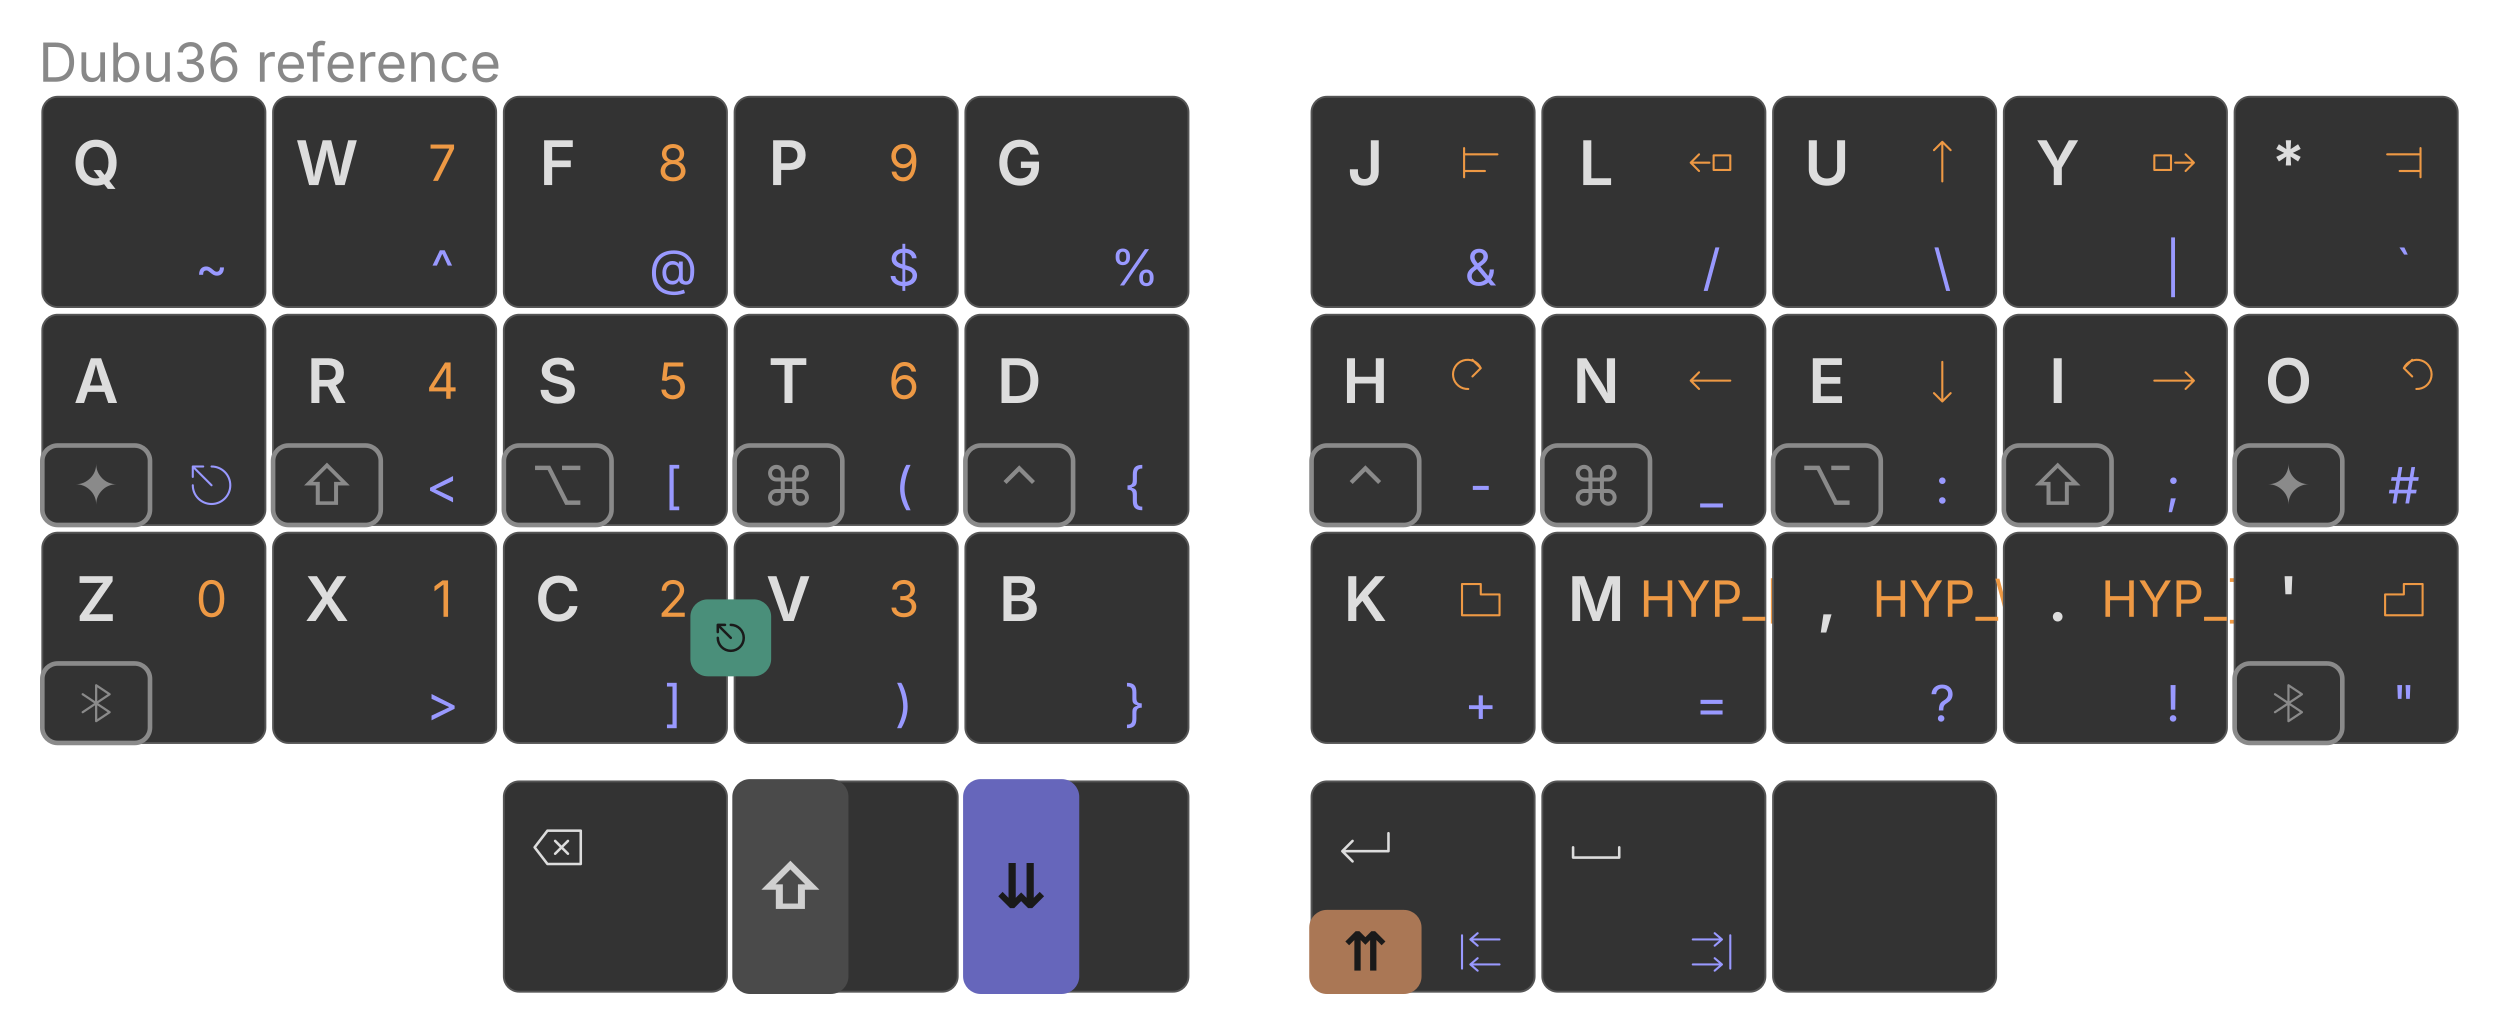
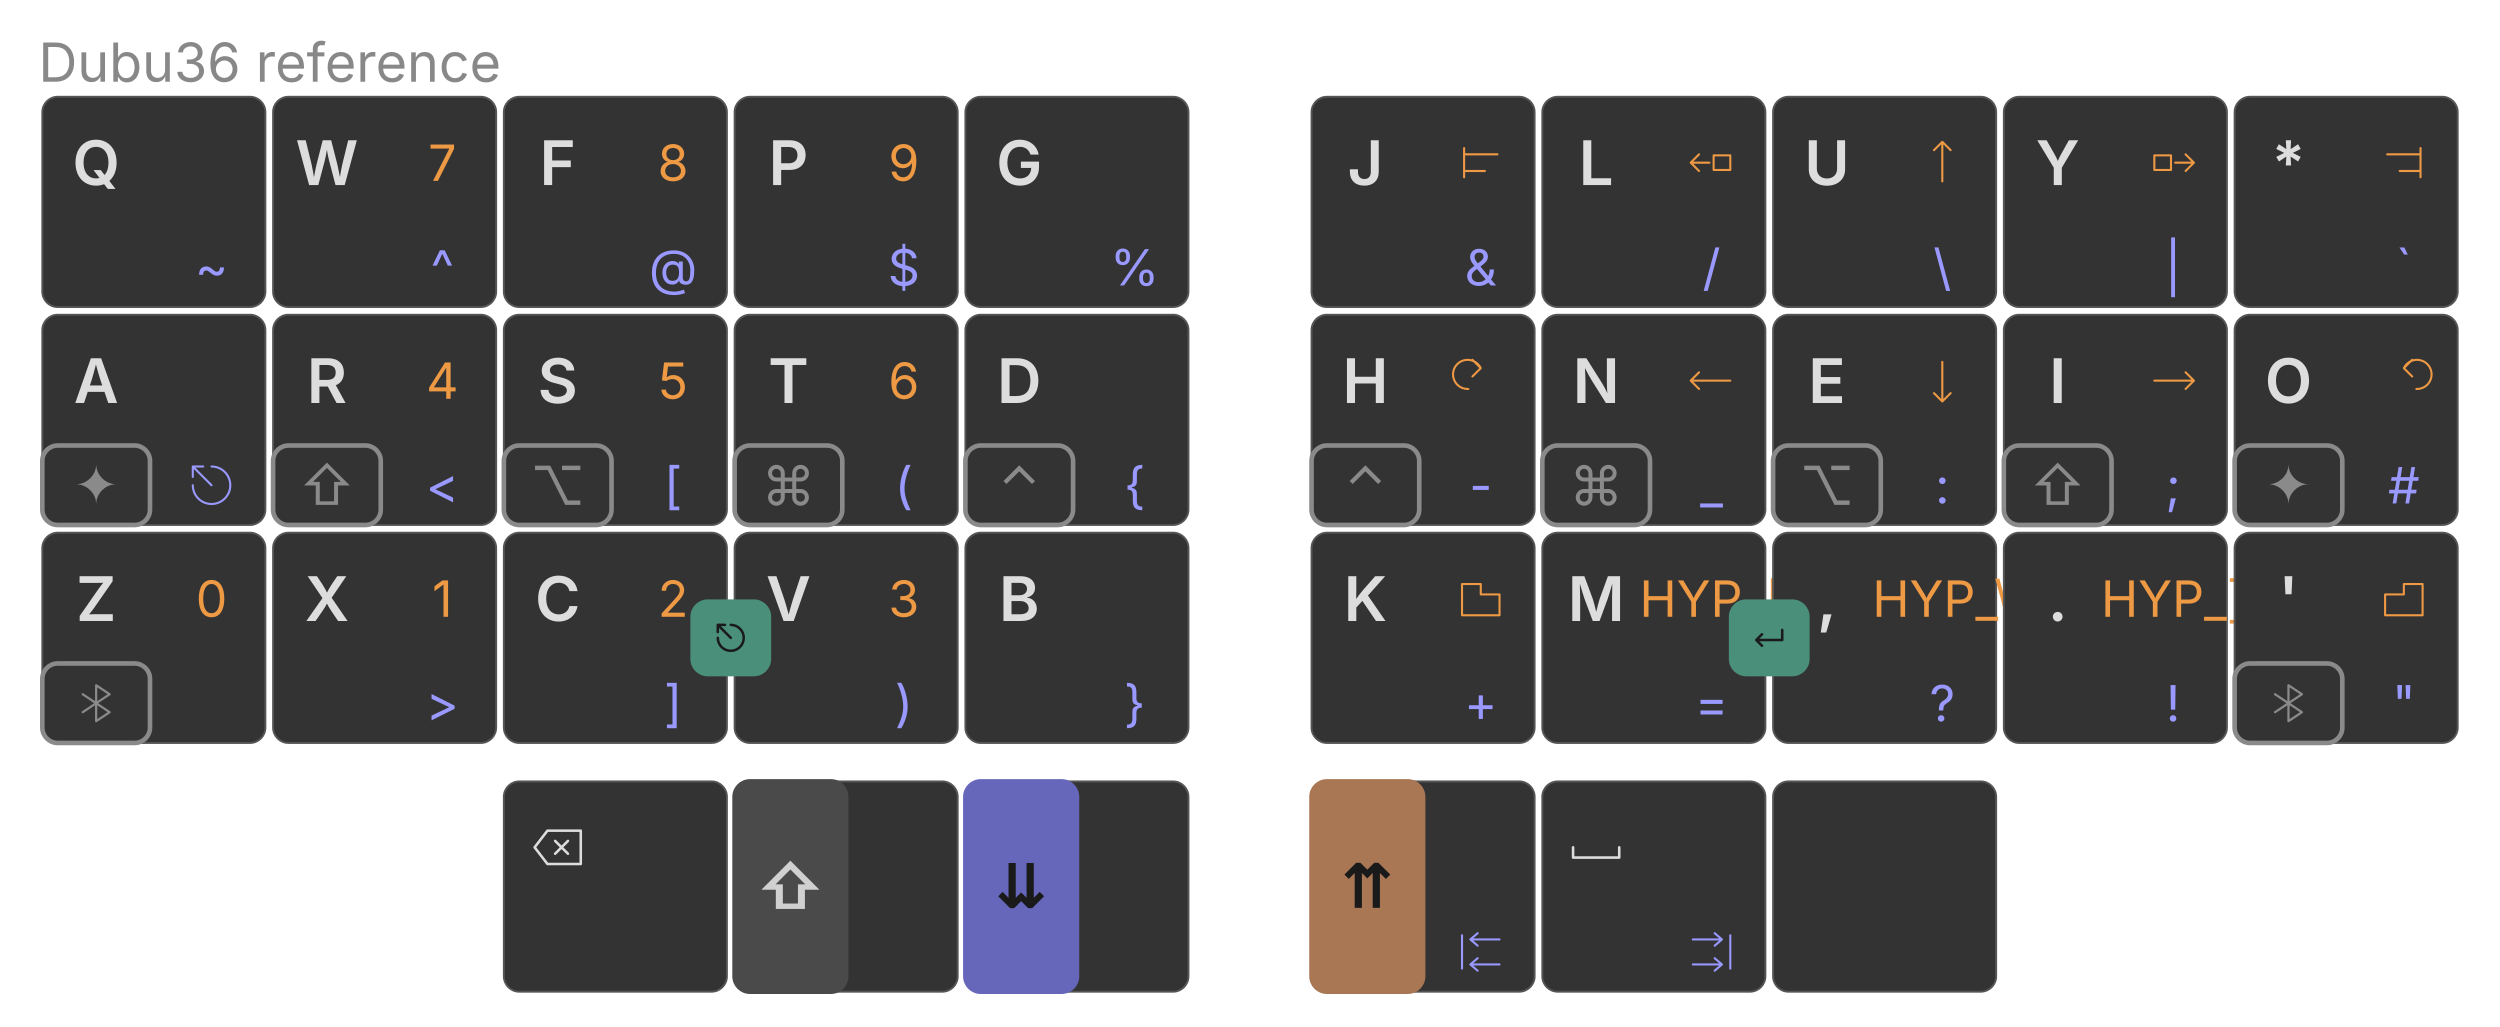
<svg xmlns="http://www.w3.org/2000/svg" class="keymap" width="650" height="267" viewBox="-10 -24 650.0 266.68">
  <style>/* Inter for letters. cairosvg uses only the first family, so marks
       Inter lacks (✦ ⇊ ⇈) set .dejavu; browsers still walk the stack. */
    svg.keymap { background: #1e1e2e;
                 font-family: Inter, "DejaVu Sans", "Segoe UI Symbol",
                              "Apple Symbols", sans-serif; }
    text.dejavu { font-family: "DejaVu Sans", "Segoe UI Symbol",
                  "Apple Symbols", sans-serif; }
    rect.keycap { fill: #333333; stroke: #555555; stroke-width: 0.5px; }
    text { fill: #c8c8c8; text-anchor: middle; dominant-baseline: central; }
    text.base { font-size: 16px; font-weight: 600; fill: #dddddd; }
    text.hold { font-size: 11px; }
    text.sym { font-size: 13px; fill: #9999ff; }
    text.num { font-size: 13px; fill: #ee9944; }
    text.oneshot { font-size: 12px; font-weight: 600; }
    use.glyph { fill: none; stroke: #c8c8c8; stroke-width: 2px;
                stroke-linecap: round; stroke-linejoin: round; }
    use.glyph.base { stroke: #dddddd; }
    use.glyph.sym { stroke: #9999ff; }
    use.glyph.num { stroke: #ee9944; }
    use.glyph.hold.tap-preferred.mod { stroke: #8a8a8a; }
    use.glyph.hold.hold-preferred.mod, use.glyph.oneshot.mod { stroke: #d0d0d0; }
    use.glyph.hold.hold-preferred.sym, use.glyph.oneshot.sym,
    use.glyph.hold.hold-preferred.nav, use.glyph.oneshot.nav { stroke: #1a1a1a; }
    use.glyph.hold.tap-preferred.sym { stroke: #9999ff; }
    use.glyph.hold.tap-preferred.nav { stroke: #ee9944; }
    rect.hold-box { stroke-width: 1.2px; }
    rect.hold-box.tap-preferred.mod { fill: none; stroke: #8a8a8a; }
    rect.hold-box.tap-preferred.sym { fill: none; stroke: #9999ff; }
    rect.hold-box.tap-preferred.nav { fill: none; stroke: #ee9944; }
    rect.hold-box.hold-preferred.mod { fill: #4a4a4a; stroke: #4a4a4a; }
    rect.hold-box.hold-preferred.sym { fill: #6666bb; stroke: #6666bb; }
    rect.hold-box.hold-preferred.nav { fill: #aa7755; stroke: #aa7755; }
    rect.hold-box.oneshot.mod { fill: #4a4a4a; stroke: #4a4a4a; }
    rect.hold-box.oneshot.sym { fill: #6666bb; stroke: #6666bb; }
    rect.hold-box.oneshot.nav { fill: #aa7755; stroke: #aa7755; }
    text.hold.hold-preferred.mod, text.oneshot.mod { fill: #d0d0d0; font-weight: 700; }
    text.hold.hold-preferred.sym, text.oneshot.sym,
    text.hold.hold-preferred.nav, text.oneshot.nav { fill: #1a1a1a; font-weight: 700; }
    text.hold.tap-preferred { fill: #8a8a8a; }
    text.hold.symbol { font-size: 14px; }
    text.oneshot.symbol { font-size: 16px; }
    text.title { font-size: 14px; fill: #888888; text-anchor: start; }
    rect.combo-badge { fill: #4a8f7a; stroke: #4a8f7a; }
    use.glyph.combo { stroke: #1a1a1a; stroke-width: 3.5px; }
    text.combo { font-size: 9px; font-weight: 700; fill: #1a1a1a; }</style>
  <defs>
    <path id="glyph_backspace" class="symbol" transform="scale(0.333333) translate(-24,-24)" d="M22,19l10,10 M22,29l10-10 M6,24l10,13h26v-26h-26z" />
    <path id="glyph_delete-word" class="symbol" transform="scale(0.333333) translate(-24,-24)" d="M22,19l10,10 M22,29l10-10 M6,24l10,13h26v-26h-26z M6,17l-6,7,6,7" />
    <path id="glyph_return" class="symbol" transform="scale(0.333333) translate(-24,-24)" d="M42,13V27H6 m8-8l-8,8l8,8" />
    <path id="glyph_space" class="symbol" transform="scale(0.333333) translate(-24,-24)" d="M42,24V32H6V24" />
    <path id="glyph_escape" class="symbol" transform="scale(0.333333) translate(-24,-24)" d="M24,24l-18-18 m0,10v-10h10 M24,6A18,18,0,1,1,6,24" />
    <path id="glyph_up" class="symbol" transform="scale(0.333333) translate(-24,-24)" d="M24,42v-36 m-8,6l8-8l8,8" />
    <path id="glyph_down" class="symbol" transform="scale(0.333333) translate(-24,-24)" d="M24,6v36 m-8,-6l8,8l8-8" />
    <path id="glyph_left" class="symbol" transform="scale(0.333333) translate(-24,-24)" d="M42,24h-36 m6-8l-8,8l8,8" />
    <path id="glyph_right" class="symbol" transform="scale(0.333333) translate(-24,-24)" d="M6,24h36 m-6-8l8,8l-8,8" />
    <path id="glyph_tab" class="symbol" transform="scale(0.333333) translate(-24,-24)" d="M6,12H32m-5-6l7,6l-7,6 M6,36H32m-5-6l7,6l-7,6 M42,8v32" />
    <path id="glyph_btab" class="symbol" transform="scale(0.333333) translate(-24,-24)" d="M42,12H16m5-6l-7,6l7,6 M42,36H16m5-6l-7,6l7,6 M6,8v32" />
    <path id="glyph_home" class="symbol" transform="scale(0.333333) translate(-24,-24)" d="M8,10v28 M8,16h32 M8,32h20" />
    <path id="glyph_end" class="symbol" transform="scale(0.333333) translate(-24,-24)" d="M40,10v28 M8,16h32 M20,32h20" />
    <path id="glyph_word-left" class="symbol" transform="scale(0.333333) translate(-24,-24)" d="M22,24h-16m6-8l-8,8l8,8 M26,17h16v14h-16z" />
    <path id="glyph_word-right" class="symbol" transform="scale(0.333333) translate(-24,-24)" d="M6,17h16v14h-16z M26,24h16m-6-8l8,8l-8,8" />
    <path id="glyph_hist-back" class="symbol" transform="scale(0.333333) translate(-24,-24)" d="M36,32A14,14 0 1 0 24,12m8-8l-8,8l8,8" />
    <path id="glyph_hist-fwd" class="symbol" transform="scale(0.333333) translate(-24,-24)" d="M12,32A14,14 0 1 1 24,12m-8-8l8,8l-8,8" />
    <path id="glyph_app-tab-prev" class="symbol" transform="scale(0.333333) translate(-24,-24)" d="M6,10h18v10h18v20H6z" />
    <path id="glyph_app-tab-next" class="symbol" transform="scale(0.333333) translate(-24,-24)" d="M6,20h18v-10h18v30H6z" />
    <path id="glyph_bluetooth" class="symbol" transform="scale(0.333333) translate(-24,-24)" d="M12,16 L36,32 L24,40 L24,8 L36,16 L12,32" />
  </defs>
  <text class="title" x="0" y="-8">Dubu36 reference</text>
  <g transform="translate(0.00,0.00)">
    <rect class="keycap" x="1.0" y="1.0" width="58.0" height="54.67" rx="4.0" ry="4.0" />
    <text class="base" x="15.0" y="18.134">Q</text>
    <text class="sym" x="45.0" y="45.336">~</text>
  </g>
  <g transform="translate(60.00,0.00)">
    <rect class="keycap" x="1.0" y="1.0" width="58.0" height="54.67" rx="4.0" ry="4.0" />
    <text class="base" x="15.0" y="18.134">W</text>
    <text class="num" x="45.0" y="18.134">7</text>
    <text class="sym" x="45.0" y="45.336">^</text>
  </g>
  <g transform="translate(120.00,0.00)">
    <rect class="keycap" x="1.0" y="1.0" width="58.0" height="54.67" rx="4.0" ry="4.0" />
    <text class="base" x="15.0" y="18.134">F</text>
    <text class="num" x="45.0" y="18.134">8</text>
    <text class="sym" x="45.0" y="45.336">@</text>
  </g>
  <g transform="translate(180.00,0.00)">
    <rect class="keycap" x="1.0" y="1.0" width="58.0" height="54.67" rx="4.0" ry="4.0" />
    <text class="base" x="15.0" y="18.134">P</text>
    <text class="num" x="45.0" y="18.134">9</text>
    <text class="sym" x="45.0" y="45.336">$</text>
  </g>
  <g transform="translate(240.00,0.00)">
    <rect class="keycap" x="1.0" y="1.0" width="58.0" height="54.67" rx="4.0" ry="4.0" />
    <text class="base" x="15.0" y="18.134">G</text>
    <text class="sym" x="45.0" y="45.336">%</text>
  </g>
  <g transform="translate(330.00,0.00)">
    <rect class="keycap" x="1.0" y="1.0" width="58.0" height="54.67" rx="4.0" ry="4.0" />
    <text class="base" x="15.0" y="18.134">J</text>
    <g transform="translate(45.0,18.1344) scale(0.8125)">
      <use class="glyph num" href="#glyph_home" />
    </g>
    <text class="sym" x="45.0" y="45.336">&amp;</text>
  </g>
  <g transform="translate(390.00,0.00)">
    <rect class="keycap" x="1.0" y="1.0" width="58.0" height="54.67" rx="4.0" ry="4.0" />
    <text class="base" x="15.0" y="18.134">L</text>
    <g transform="translate(45.0,18.1344) scale(0.8125)">
      <use class="glyph num" href="#glyph_word-left" />
    </g>
    <text class="sym" x="45.0" y="45.336">/</text>
  </g>
  <g transform="translate(450.00,0.00)">
    <rect class="keycap" x="1.0" y="1.0" width="58.0" height="54.67" rx="4.0" ry="4.0" />
    <text class="base" x="15.0" y="18.134">U</text>
    <g transform="translate(45.0,18.1344) scale(0.8125)">
      <use class="glyph num" href="#glyph_up" />
    </g>
    <text class="sym" x="45.0" y="45.336">\</text>
  </g>
  <g transform="translate(510.00,0.00)">
    <rect class="keycap" x="1.0" y="1.0" width="58.0" height="54.67" rx="4.0" ry="4.0" />
    <text class="base" x="15.0" y="18.134">Y</text>
    <g transform="translate(45.0,18.1344) scale(0.8125)">
      <use class="glyph num" href="#glyph_word-right" />
    </g>
    <text class="sym" x="45.0" y="45.336">|</text>
  </g>
  <g transform="translate(570.00,0.00)">
    <rect class="keycap" x="1.0" y="1.0" width="58.0" height="54.67" rx="4.0" ry="4.0" />
    <text class="base" x="15.0" y="18.134">*</text>
    <g transform="translate(45.0,18.1344) scale(0.8125)">
      <use class="glyph num" href="#glyph_end" />
    </g>
    <text class="sym" x="45.0" y="45.336">`</text>
  </g>
  <g transform="translate(0.00,56.67)">
    <rect class="keycap" x="1.0" y="1.0" width="58.0" height="54.67" rx="4.0" ry="4.0" />
    <rect class="hold-box tap-preferred mod" x="1.0" y="35.002" width="28.0" height="20.668" rx="4.0" ry="4.0" />
    <text class="base" x="15.0" y="18.134">A</text>
    <text class="hold tap-preferred mod symbol dejavu" x="15.0" y="45.336">✦</text>
    <g transform="translate(45.0,45.336) scale(0.8125)">
      <use class="glyph sym" href="#glyph_escape" />
    </g>
  </g>
  <g transform="translate(60.00,56.67)">
    <rect class="keycap" x="1.0" y="1.0" width="58.0" height="54.67" rx="4.0" ry="4.0" />
    <rect class="hold-box tap-preferred mod" x="1.0" y="35.002" width="28.0" height="20.668" rx="4.0" ry="4.0" />
    <text class="base" x="15.0" y="18.134">R</text>
    <text class="hold tap-preferred mod symbol" x="15.0" y="45.336">⇧</text>
    <text class="num" x="45.0" y="18.134">4</text>
    <text class="sym" x="45.0" y="45.336">&lt;</text>
  </g>
  <g transform="translate(120.00,56.67)">
    <rect class="keycap" x="1.0" y="1.0" width="58.0" height="54.67" rx="4.0" ry="4.0" />
    <rect class="hold-box tap-preferred mod" x="1.0" y="35.002" width="28.0" height="20.668" rx="4.0" ry="4.0" />
    <text class="base" x="15.0" y="18.134">S</text>
    <text class="hold tap-preferred mod symbol" x="15.0" y="45.336">⌥</text>
    <text class="num" x="45.0" y="18.134">5</text>
    <text class="sym" x="45.0" y="45.336">[</text>
  </g>
  <g transform="translate(180.00,56.67)">
    <rect class="keycap" x="1.0" y="1.0" width="58.0" height="54.67" rx="4.0" ry="4.0" />
    <rect class="hold-box tap-preferred mod" x="1.0" y="35.002" width="28.0" height="20.668" rx="4.0" ry="4.0" />
    <text class="base" x="15.0" y="18.134">T</text>
    <text class="hold tap-preferred mod symbol" x="15.0" y="45.336">⌘</text>
    <text class="num" x="45.0" y="18.134">6</text>
    <text class="sym" x="45.0" y="45.336">(</text>
  </g>
  <g transform="translate(240.00,56.67)">
    <rect class="keycap" x="1.0" y="1.0" width="58.0" height="54.67" rx="4.0" ry="4.0" />
    <rect class="hold-box tap-preferred mod" x="1.0" y="35.002" width="28.0" height="20.668" rx="4.0" ry="4.0" />
    <text class="base" x="15.0" y="18.134">D</text>
    <text class="hold tap-preferred mod symbol" x="15.0" y="45.336">⌃</text>
    <text class="sym" x="45.0" y="45.336">{</text>
  </g>
  <g transform="translate(330.00,56.67)">
    <rect class="keycap" x="1.0" y="1.0" width="58.0" height="54.67" rx="4.0" ry="4.0" />
    <rect class="hold-box tap-preferred mod" x="1.0" y="35.002" width="28.0" height="20.668" rx="4.0" ry="4.0" />
    <text class="base" x="15.0" y="18.134">H</text>
    <text class="hold tap-preferred mod symbol" x="15.0" y="45.336">⌃</text>
    <g transform="translate(45.0,18.1344) scale(0.8125)">
      <use class="glyph num" href="#glyph_hist-fwd" />
    </g>
    <text class="sym" x="45.0" y="45.336">-</text>
  </g>
  <g transform="translate(390.00,56.67)">
    <rect class="keycap" x="1.0" y="1.0" width="58.0" height="54.67" rx="4.0" ry="4.0" />
    <rect class="hold-box tap-preferred mod" x="1.0" y="35.002" width="28.0" height="20.668" rx="4.0" ry="4.0" />
    <text class="base" x="15.0" y="18.134">N</text>
    <text class="hold tap-preferred mod symbol" x="15.0" y="45.336">⌘</text>
    <g transform="translate(45.0,18.1344) scale(0.8125)">
      <use class="glyph num" href="#glyph_left" />
    </g>
    <text class="sym" x="45.0" y="45.336">_</text>
  </g>
  <g transform="translate(450.00,56.67)">
    <rect class="keycap" x="1.0" y="1.0" width="58.0" height="54.67" rx="4.0" ry="4.0" />
    <rect class="hold-box tap-preferred mod" x="1.0" y="35.002" width="28.0" height="20.668" rx="4.0" ry="4.0" />
    <text class="base" x="15.0" y="18.134">E</text>
    <text class="hold tap-preferred mod symbol" x="15.0" y="45.336">⌥</text>
    <g transform="translate(45.0,18.1344) scale(0.8125)">
      <use class="glyph num" href="#glyph_down" />
    </g>
    <text class="sym" x="45.0" y="45.336">:</text>
  </g>
  <g transform="translate(510.00,56.67)">
    <rect class="keycap" x="1.0" y="1.0" width="58.0" height="54.67" rx="4.0" ry="4.0" />
    <rect class="hold-box tap-preferred mod" x="1.0" y="35.002" width="28.0" height="20.668" rx="4.0" ry="4.0" />
    <text class="base" x="15.0" y="18.134">I</text>
    <text class="hold tap-preferred mod symbol" x="15.0" y="45.336">⇧</text>
    <g transform="translate(45.0,18.1344) scale(0.8125)">
      <use class="glyph num" href="#glyph_right" />
    </g>
    <text class="sym" x="45.0" y="45.336">;</text>
  </g>
  <g transform="translate(570.00,56.67)">
    <rect class="keycap" x="1.0" y="1.0" width="58.0" height="54.67" rx="4.0" ry="4.0" />
    <rect class="hold-box tap-preferred mod" x="1.0" y="35.002" width="28.0" height="20.668" rx="4.0" ry="4.0" />
    <text class="base" x="15.0" y="18.134">O</text>
    <text class="hold tap-preferred mod symbol dejavu" x="15.0" y="45.336">✦</text>
    <g transform="translate(45.0,18.1344) scale(0.8125)">
      <use class="glyph num" href="#glyph_hist-back" />
    </g>
    <text class="sym" x="45.0" y="45.336">#</text>
  </g>
  <g transform="translate(0.00,113.34)">
    <rect class="keycap" x="1.0" y="1.0" width="58.0" height="54.67" rx="4.0" ry="4.0" />
    <rect class="hold-box tap-preferred mod" x="1.0" y="35.002" width="28.0" height="20.668" rx="4.0" ry="4.0" />
    <text class="base" x="15.0" y="18.134">Z</text>
    <g transform="translate(15.0,45.336) scale(0.875)">
      <use class="glyph hold tap-preferred mod" href="#glyph_bluetooth" />
    </g>
    <text class="num" x="45.0" y="18.134">0</text>
  </g>
  <g transform="translate(60.00,113.34)">
    <rect class="keycap" x="1.0" y="1.0" width="58.0" height="54.67" rx="4.0" ry="4.0" />
    <text class="base" x="15.0" y="18.134">X</text>
    <text class="num" x="45.0" y="18.134">1</text>
    <text class="sym" x="45.0" y="45.336">&gt;</text>
  </g>
  <g transform="translate(120.00,113.34)">
    <rect class="keycap" x="1.0" y="1.0" width="58.0" height="54.67" rx="4.0" ry="4.0" />
    <text class="base" x="15.0" y="18.134">C</text>
    <text class="num" x="45.0" y="18.134">2</text>
    <text class="sym" x="45.0" y="45.336">]</text>
  </g>
  <g transform="translate(180.00,113.34)">
    <rect class="keycap" x="1.0" y="1.0" width="58.0" height="54.67" rx="4.0" ry="4.0" />
    <text class="base" x="15.0" y="18.134">V</text>
    <text class="num" x="45.0" y="18.134">3</text>
    <text class="sym" x="45.0" y="45.336">)</text>
  </g>
  <g transform="translate(240.00,113.34)">
    <rect class="keycap" x="1.0" y="1.0" width="58.0" height="54.67" rx="4.0" ry="4.0" />
    <text class="base" x="15.0" y="18.134">B</text>
    <text class="sym" x="45.0" y="45.336">}</text>
  </g>
  <g transform="translate(330.00,113.34)">
    <rect class="keycap" x="1.0" y="1.0" width="58.0" height="54.67" rx="4.0" ry="4.0" />
    <text class="base" x="15.0" y="18.134">K</text>
    <g transform="translate(45.0,18.1344) scale(0.8125)">
      <use class="glyph num" href="#glyph_app-tab-prev" />
    </g>
    <text class="sym" x="45.0" y="45.336">+</text>
  </g>
  <g transform="translate(390.00,113.34)">
    <rect class="keycap" x="1.0" y="1.0" width="58.0" height="54.67" rx="4.0" ry="4.0" />
    <text class="base" x="15.0" y="18.134">M</text>
    <text class="num" x="45.0" y="18.134">HYP_[</text>
    <text class="sym" x="45.0" y="45.336">=</text>
  </g>
  <g transform="translate(450.00,113.34)">
    <rect class="keycap" x="1.0" y="1.0" width="58.0" height="54.67" rx="4.0" ry="4.0" />
    <text class="base" x="15.0" y="18.134">,</text>
    <text class="num" x="45.0" y="18.134">HYP_\</text>
    <text class="sym" x="45.0" y="45.336">?</text>
  </g>
  <g transform="translate(510.00,113.34)">
    <rect class="keycap" x="1.0" y="1.0" width="58.0" height="54.67" rx="4.0" ry="4.0" />
    <text class="base" x="15.0" y="18.134">.</text>
    <text class="num" x="45.0" y="18.134">HYP_]</text>
    <text class="sym" x="45.0" y="45.336">!</text>
  </g>
  <g transform="translate(570.00,113.34)">
    <rect class="keycap" x="1.0" y="1.0" width="58.0" height="54.67" rx="4.0" ry="4.0" />
    <rect class="hold-box tap-preferred mod" x="1.0" y="35.002" width="28.0" height="20.668" rx="4.0" ry="4.0" />
    <text class="base" x="15.0" y="18.134">'</text>
    <g transform="translate(15.0,45.336) scale(0.875)">
      <use class="glyph hold tap-preferred mod" href="#glyph_bluetooth" />
    </g>
    <g transform="translate(45.0,18.1344) scale(0.8125)">
      <use class="glyph num" href="#glyph_app-tab-next" />
    </g>
    <text class="sym" x="45.0" y="45.336">"</text>
  </g>
  <g transform="translate(120.00,178.01)">
    <rect class="keycap" x="1.0" y="1.0" width="58.0" height="54.67" rx="4.0" ry="4.0" />
    <use class="glyph base" href="#glyph_backspace" x="15.0" y="18.134" />
  </g>
  <g transform="translate(180.00,178.01)">
    <rect class="keycap" x="1.0" y="1.0" width="58.0" height="54.67" rx="4.0" ry="4.0" />
    <rect class="hold-box oneshot mod" x="1.0" y="1.0" width="29.0" height="54.67" rx="4.0" ry="4.0" />
    <text class="oneshot symbol mod" x="15.5" y="28.335">⇧</text>
  </g>
  <g transform="translate(240.00,178.01)">
    <rect class="keycap" x="1.0" y="1.0" width="58.0" height="54.67" rx="4.0" ry="4.0" />
    <rect class="hold-box oneshot sym" x="1.0" y="1.0" width="29.0" height="54.67" rx="4.0" ry="4.0" />
    <text class="oneshot symbol sym dejavu" x="15.5" y="28.335">⇊</text>
  </g>
  <g transform="translate(330.00,178.01)">
    <rect class="keycap" x="1.0" y="1.0" width="58.0" height="54.67" rx="4.0" ry="4.0" />
-     <rect class="hold-box hold-preferred nav" x="1.0" y="35.002" width="28.0" height="20.668" rx="4.0" ry="4.0" />
-     <use class="glyph base" href="#glyph_return" x="15.0" y="18.134" />
-     <text class="hold hold-preferred nav symbol dejavu" x="15.0" y="45.336">⇈</text>
+     <rect class="hold-box oneshot nav" x="1.0" y="1.0" width="29.0" height="54.67" rx="4.0" ry="4.0" />
+     <text class="oneshot symbol nav dejavu" x="15.5" y="28.335">⇈</text>
    <g transform="translate(45.0,45.336) scale(0.8125)">
      <use class="glyph sym" href="#glyph_btab" />
    </g>
  </g>
  <g transform="translate(390.00,178.01)">
    <rect class="keycap" x="1.0" y="1.0" width="58.0" height="54.67" rx="4.0" ry="4.0" />
    <use class="glyph base" href="#glyph_space" x="15.0" y="18.134" />
    <g transform="translate(45.0,45.336) scale(0.8125)">
      <use class="glyph sym" href="#glyph_tab" />
    </g>
  </g>
  <g transform="translate(450.00,178.01)">
    <rect class="keycap" x="1.0" y="1.0" width="58.0" height="54.67" rx="4.0" ry="4.0" />
  </g>
  <g class="combo" transform="translate(180.00,141.68)">
    <rect class="combo-badge" x="-10.0" y="-9.5" width="20.0" height="19.0" rx="4.0" ry="4.0" />
    <g transform="scale(0.5625)">
      <use class="glyph combo" href="#glyph_escape" />
    </g>
  </g>
+   <g class="combo" transform="translate(450.00,141.68)">
+     <rect class="combo-badge" x="-10.0" y="-9.5" width="20.0" height="19.0" rx="4.0" ry="4.0" />
+     <g transform="scale(0.5625)">
+       <use class="glyph combo" href="#glyph_return" />
+     </g>
+   </g>
</svg>
